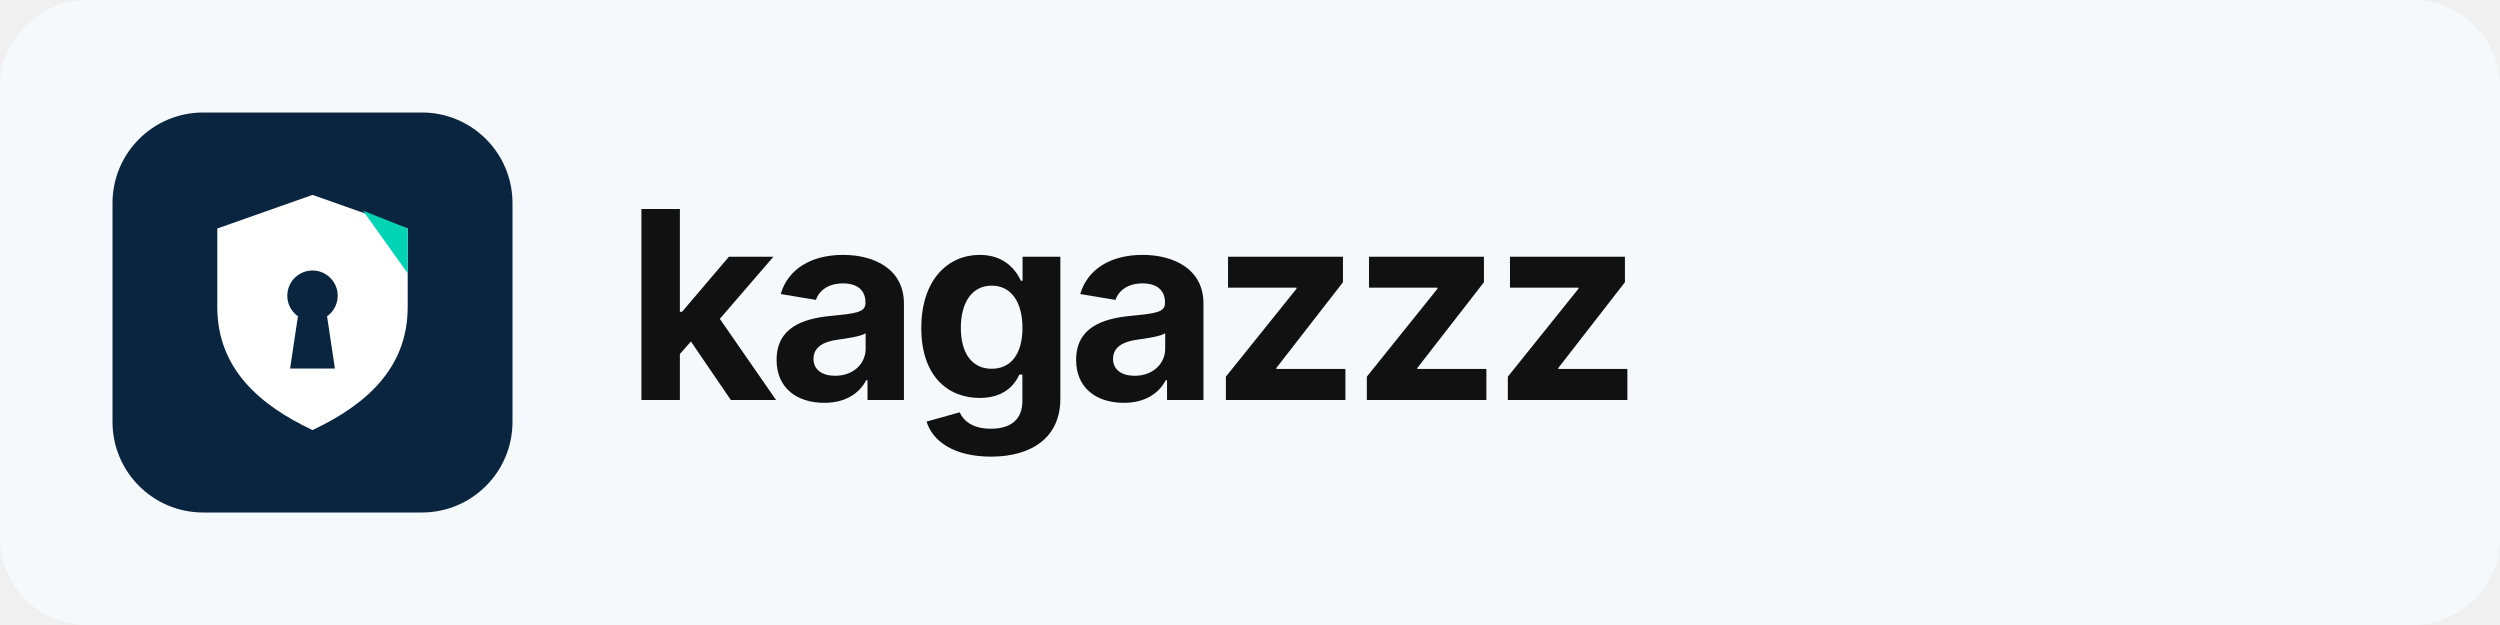
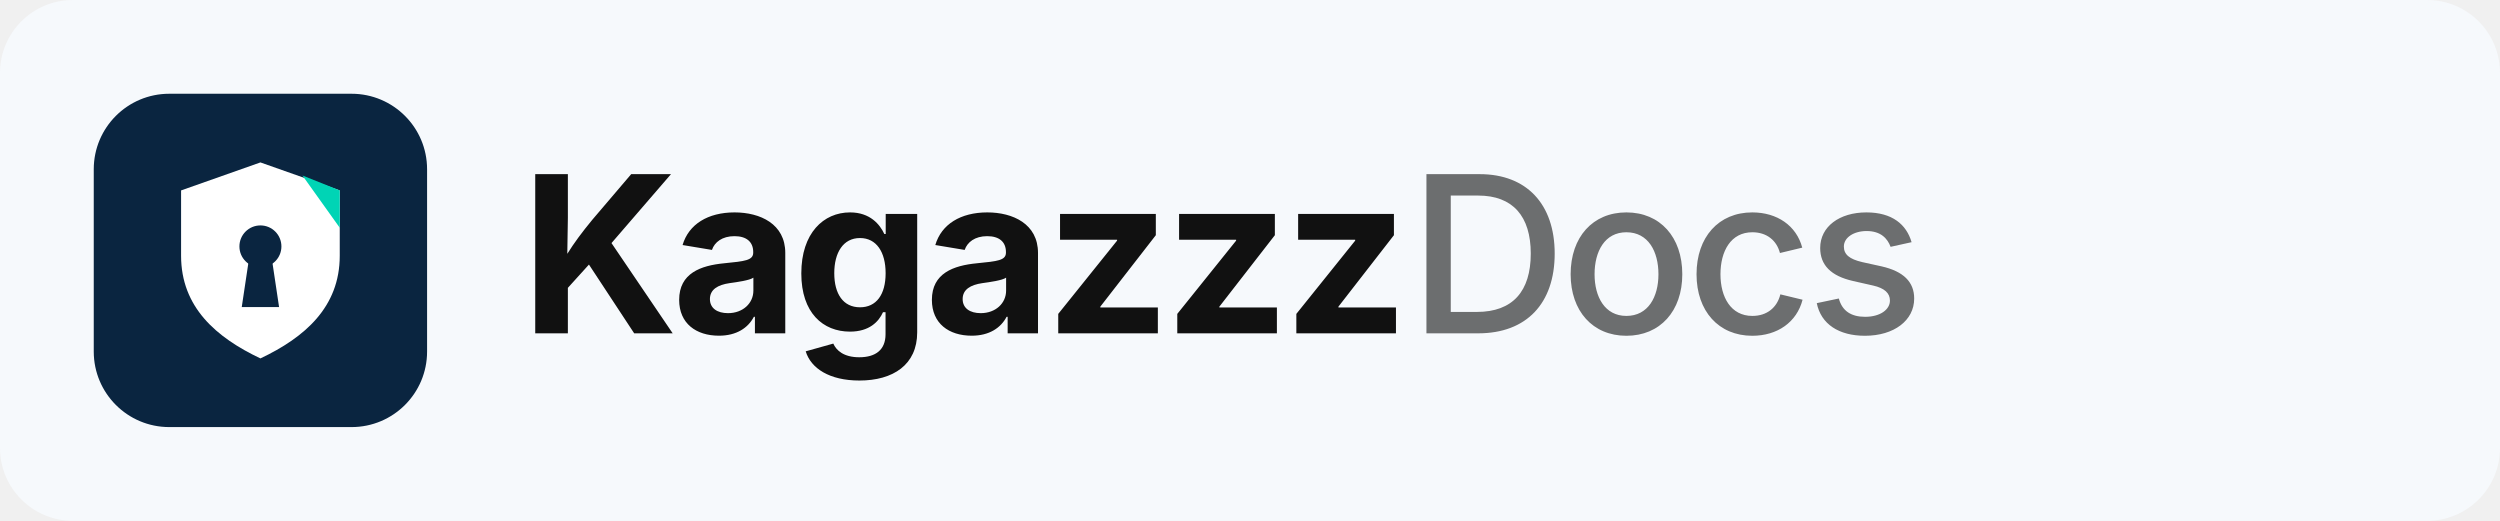
- <svg xmlns="http://www.w3.org/2000/svg" width="1200" height="300" viewBox="0 0 400 100" role="img" aria-label="Kagazzz Vault logo">
-   <rect width="400" height="100" rx="14" fill="#F6F9FC" />
+ <svg xmlns="http://www.w3.org/2000/svg" width="1440" height="300" viewBox="0 0 480 100" role="img" aria-label="Kagazzz Docs logo — Vault">
+   <rect width="480" height="100" rx="14" fill="#F6F9FC" />
  <rect x="18" y="18" width="64" height="64" rx="14.5" fill="#0A2540" />
  <g transform="translate(27.6 27.6) scale(0.448)">
    <path d="M50 8 L84 20 V48 C84 70 69 83 50 92 C31 83 16 70 16 48 V20 Z" fill="#FFFFFF" />
    <path d="M68 13.6 L84 20 V36 Z" fill="#00D4B5" />
    <circle cx="50" cy="44" r="9" fill="#0A2540" />
    <path d="M45 50 H55 L58 70 H42 Z" fill="#0A2540" />
  </g>
-   <text x="100" y="64" font-family="'Space Grotesk','Inter','Segoe UI',system-ui,sans-serif" font-weight="700" font-size="42" letter-spacing="-1.5" fill="#111111">kagazzz</text>
+   <text x="100" y="64" font-family="'Space Grotesk','Inter','Segoe UI',system-ui,sans-serif" font-weight="700" font-size="42" letter-spacing="-1.2" fill="#111111">Kagazzz<tspan font-weight="500" fill-opacity="0.6"> Docs</tspan>
+   </text>
</svg>
